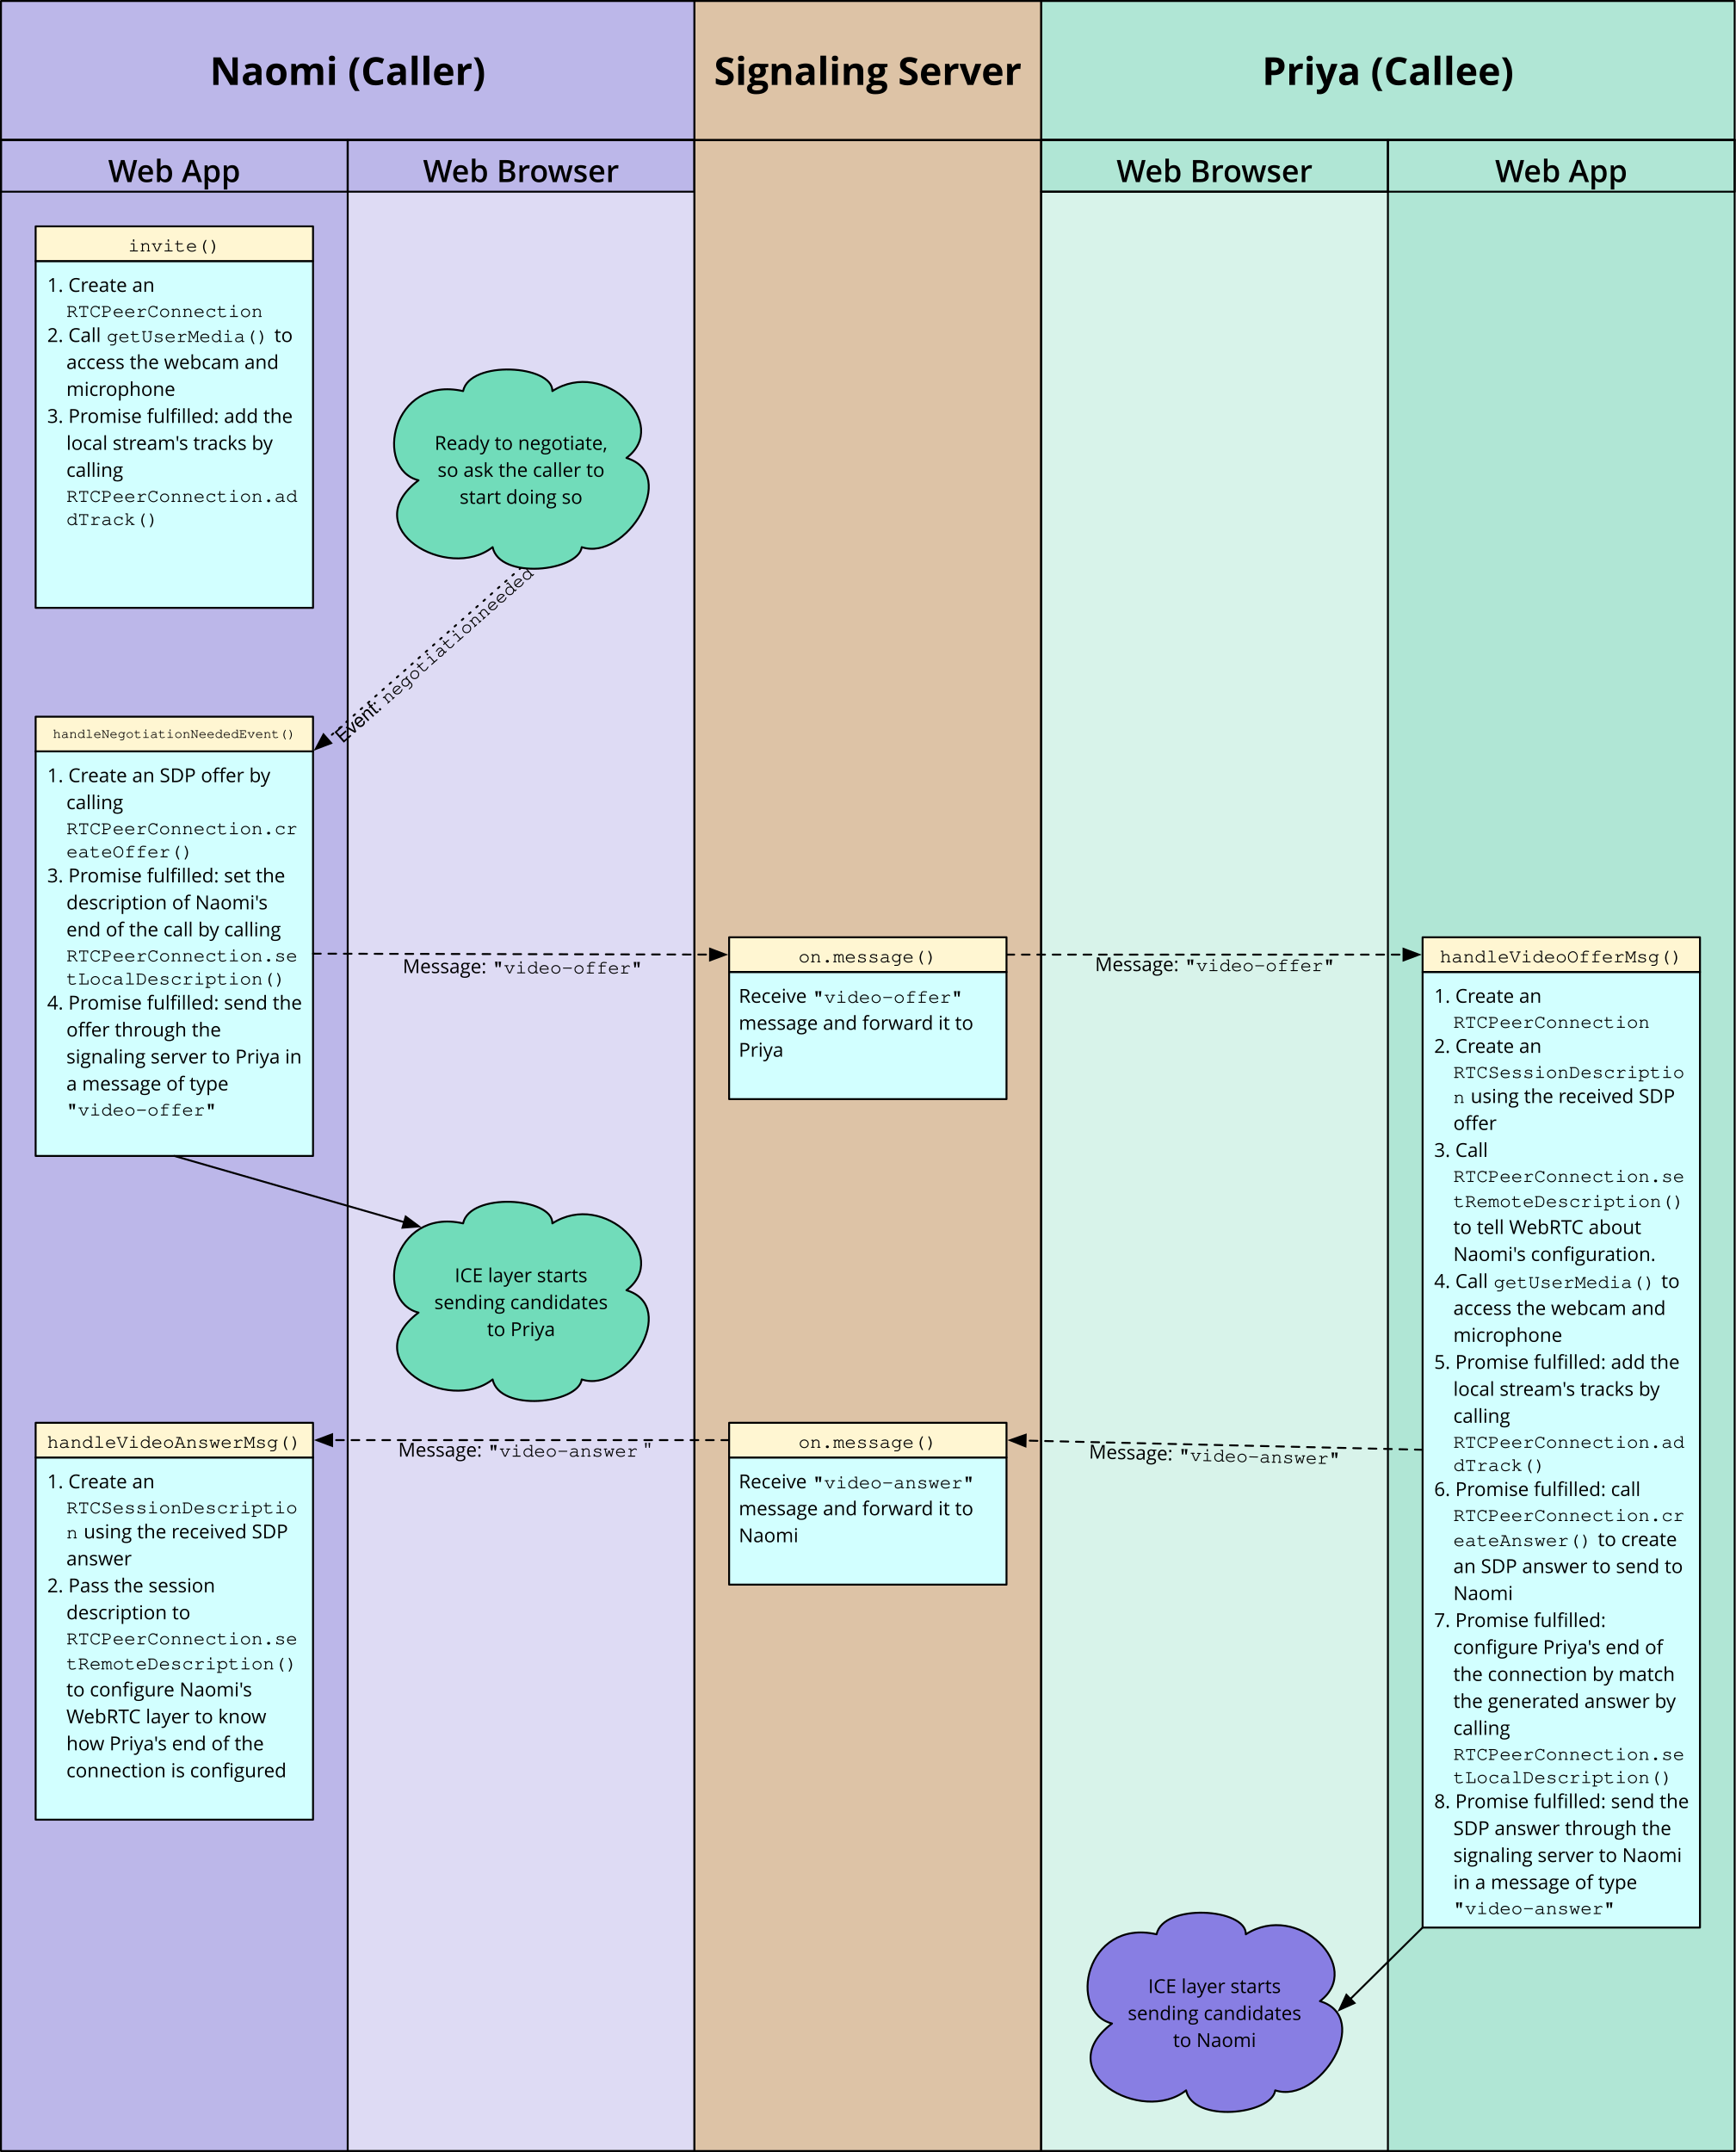
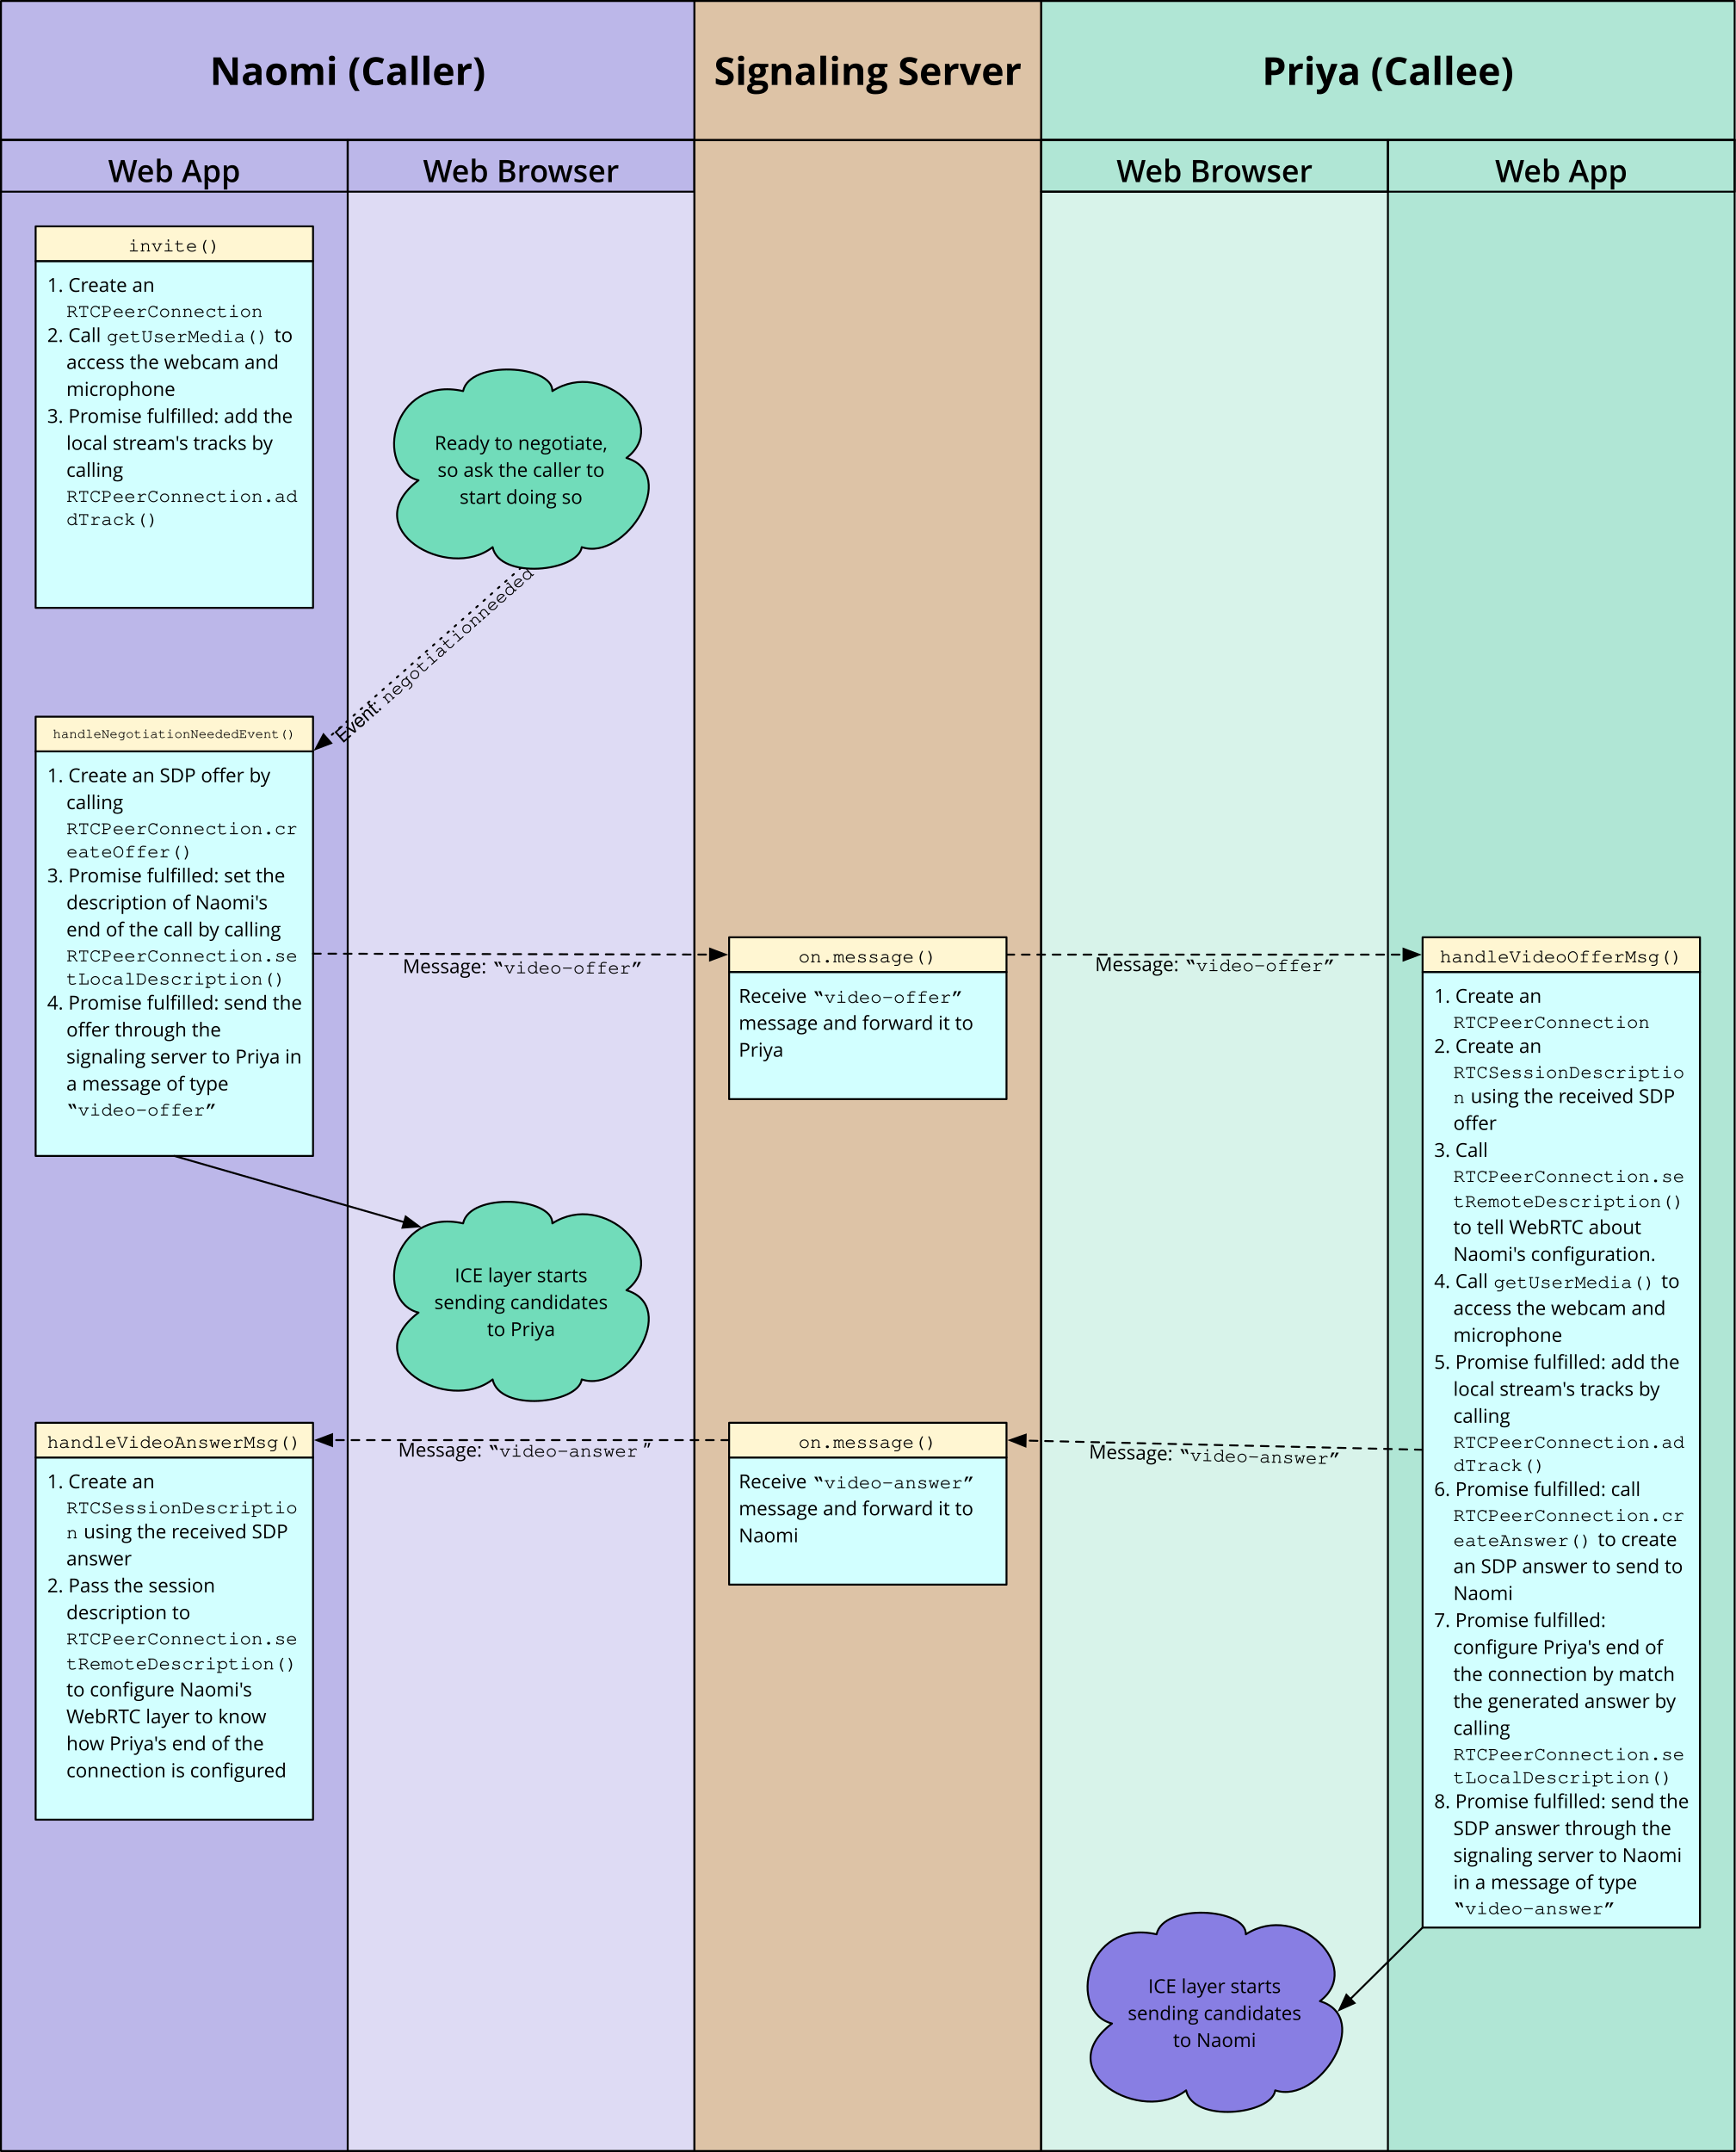
<svg xmlns="http://www.w3.org/2000/svg" viewBox="17.5 8.5 901 1117" width="901" height="1117">
  <defs>
    <marker orient="auto" overflow="visible" markerUnits="strokeWidth" id="a" stroke-linejoin="miter" stroke-miterlimit="10" viewBox="-1 -4 10 8" markerWidth="10" markerHeight="8" color="#000">
      <path d="M8 0L0-3v6z" fill="currentColor" stroke="currentColor" />
    </marker>
  </defs>
  <g fill="none">
    <path fill="#887ee3" fill-opacity=".5" d="M18 81.165h360V1125H18z" />
    <path stroke="#000" stroke-linecap="round" stroke-linejoin="round" d="M18 81.165h360V1125H18z" />
    <path fill="#71dcba" fill-opacity=".5" d="M558 81.165h360V1125H558z" />
    <path stroke="#000" stroke-linecap="round" stroke-linejoin="round" d="M558 81.165h360V1125H558z" />
    <path fill="#cb965c" fill-opacity=".5" d="M378 81.165h180V1125H378z" />
    <path stroke="#000" stroke-linecap="round" stroke-linejoin="round" d="M378 81.165h180V1125H378z" />
    <path fill="#71dcba" fill-opacity=".5" d="M558 9h360v72.165H558z" />
    <path stroke="#000" stroke-linecap="round" stroke-linejoin="round" d="M558 9h360v72.165H558z" />
    <text transform="translate(563 31.583)" fill="#000">
      <tspan font-family="Open Sans" font-size="20" font-weight="700" x="109.692" y="21">Priya (Callee)</tspan>
    </text>
    <path fill="#cb965c" fill-opacity=".5" d="M378 9h180v72.165H378z" />
    <path stroke="#000" stroke-linecap="round" stroke-linejoin="round" d="M378 9h180v72.165H378z" />
    <text transform="translate(383 31.583)" fill="#000">
      <tspan font-family="Open Sans" font-size="20" font-weight="700" x="5.161" y="21">Signaling Server</tspan>
    </text>
    <path fill="#887ee3" fill-opacity=".5" d="M18 9h360v72.165H18z" />
    <path stroke="#000" stroke-linecap="round" stroke-linejoin="round" d="M18 9h360v72.165H18z" />
    <text transform="translate(23 31.583)" fill="#000">
      <tspan font-family="Open Sans" font-size="20" font-weight="700" x="103.428" y="21">Naomi (Caller)</tspan>
    </text>
    <path fill="#fff" fill-opacity=".503" d="M558 108h180v1017H558z" />
    <path stroke="#000" stroke-linecap="round" stroke-linejoin="round" d="M558 108h180v1017H558zM18 81h180v27H18z" />
    <text transform="translate(23 86)" fill="#000">
      <tspan font-family="Open Sans" font-size="16" font-weight="600" x="50.664" y="17">Web App</tspan>
    </text>
    <path stroke="#000" stroke-linecap="round" stroke-linejoin="round" d="M558 81h180v27H558z" />
    <text transform="translate(563 86)" fill="#000">
      <tspan font-family="Open Sans" font-size="16" font-weight="600" x="34.137" y="17">Web Browser</tspan>
    </text>
    <path stroke="#000" stroke-linecap="round" stroke-linejoin="round" d="M738 81h180v27H738z" />
    <text transform="translate(743 86)" fill="#000">
      <tspan font-family="Open Sans" font-size="16" font-weight="600" x="50.664" y="17">Web App</tspan>
    </text>
    <path fill="#d2ffff" d="M36 144h144v180H36z" />
    <path stroke="#000" stroke-linecap="round" stroke-linejoin="round" d="M36 144h144v180H36z" />
    <text transform="translate(41 149)" fill="#000">
      <tspan font-family="Open Sans" font-size="10" font-weight="400" x="1" y="11">1. Create an </tspan>
      <tspan font-family="Courier" font-size="10" font-weight="400" x="10.95" y="24">RTCPeerConnection</tspan>
      <tspan font-family="Open Sans" font-size="10" font-weight="400" x="1" y="37">2. Call </tspan>
      <tspan font-family="Courier" font-size="10" font-weight="400" y="37">getUserMedia()</tspan>
      <tspan font-family="Open Sans" font-size="10" font-weight="400" y="37"> to </tspan>
      <tspan font-family="Open Sans" font-size="10" font-weight="400" x="10.95" y="51">access the webcam and </tspan>
      <tspan font-family="Open Sans" font-size="10" font-weight="400" x="10.95" y="65">microphone</tspan>
      <tspan font-family="Open Sans" font-size="10" font-weight="400" x="1" y="79">3. Promise fulfilled: add the </tspan>
      <tspan font-family="Open Sans" font-size="10" font-weight="400" x="10.95" y="93">local stream's tracks by </tspan>
      <tspan font-family="Open Sans" font-size="10" font-weight="400" x="10.95" y="107">calling </tspan>
      <tspan font-family="Courier" font-size="10" font-weight="400" x="10.95" y="120">RTCPeerConnection.ad</tspan>
      <tspan font-family="Courier" font-size="10" font-weight="400" x="10.95" y="132">dTrack()</tspan>
    </text>
    <path fill="#fff6d2" d="M36 126h144v18H36z" />
    <path stroke="#000" stroke-linecap="round" stroke-linejoin="round" d="M36 126h144v18H36z" />
    <text transform="translate(41 129)" fill="#000">
      <tspan font-family="Courier" font-size="10" font-weight="400" x="42.996" y="10">invite()</tspan>
    </text>
    <path fill="#fff" fill-opacity=".503" d="M198 108h180v1017H198z" />
    <path stroke="#000" stroke-linecap="round" stroke-linejoin="round" d="M198 108h180v1017H198zm0-27h180v27H198z" />
    <text transform="translate(203 86)" fill="#000">
      <tspan font-family="Open Sans" font-size="16" font-weight="600" x="34.137" y="17">Web Browser</tspan>
    </text>
    <path fill="#d2ffff" d="M36 398.5h144v210H36z" />
    <path stroke="#000" stroke-linecap="round" stroke-linejoin="round" d="M36 398.5h144v210H36z" />
    <text transform="translate(41 403.5)" fill="#000">
      <tspan font-family="Open Sans" font-size="10" font-weight="400" x="1" y="11">1. Create an SDP offer by </tspan>
      <tspan font-family="Open Sans" font-size="10" font-weight="400" x="10.95" y="25">calling </tspan>
      <tspan font-family="Courier" font-size="10" font-weight="400" x="10.95" y="38">RTCPeerConnection.cr</tspan>
      <tspan font-family="Courier" font-size="10" font-weight="400" x="10.95" y="50">eateOffer()</tspan>
      <tspan font-family="Open Sans" font-size="10" font-weight="400" x="1" y="63">3. Promise fulfilled: set the </tspan>
      <tspan font-family="Open Sans" font-size="10" font-weight="400" x="10.95" y="77">description of Naomi's </tspan>
      <tspan font-family="Open Sans" font-size="10" font-weight="400" x="10.95" y="91">end of the call by calling </tspan>
      <tspan font-family="Courier" font-size="10" font-weight="400" x="10.95" y="104">RTCPeerConnection.se</tspan>
      <tspan font-family="Courier" font-size="10" font-weight="400" x="10.95" y="116">tLocalDescription()</tspan>
      <tspan font-family="Open Sans" font-size="10" font-weight="400" x="1" y="129">4. Promise fulfilled: send the </tspan>
      <tspan font-family="Open Sans" font-size="10" font-weight="400" x="10.95" y="143">offer through the </tspan>
      <tspan font-family="Open Sans" font-size="10" font-weight="400" x="10.95" y="157">signaling server to Priya in </tspan>
      <tspan font-family="Open Sans" font-size="10" font-weight="400" x="10.95" y="171">a message of type </tspan>
-       <tspan font-family="Courier" font-size="10" font-weight="400" x="10.95" y="184">"video-offer"</tspan>
+       <tspan font-family="Courier" font-size="10" font-weight="400" x="10.95" y="184">“video-offer”</tspan>
    </text>
    <path fill="#fff6d2" d="M36 380.5h144v18H36z" />
    <path stroke="#000" stroke-linecap="round" stroke-linejoin="round" d="M36 380.5h144v18H36z" />
    <text transform="translate(41 385.5)" fill="#000">
      <tspan font-family="Courier" font-size="7" font-weight="400" x="3.99" y="6">handleNegotiationNeededEvent()</tspan>
    </text>
    <path marker-end="url(#a)" stroke="#000" stroke-linecap="round" stroke-linejoin="round" stroke-dasharray="4.0,4.0" d="M180 503.5l206.1.477" />
    <text transform="rotate(.133 -216390.778 97669.229)" fill="#000">
      <tspan font-family="Open Sans" font-size="10" font-weight="400" x=".449" y="11">Message: </tspan>
-       <tspan font-family="Courier" font-size="10" font-weight="400" y="11">"video-offer"</tspan>
+       <tspan font-family="Courier" font-size="10" font-weight="400" y="11">“video-offer”</tspan>
    </text>
    <path d="M234.773 689.8c-23.273-5.8-13.992-54.632 23.134-46.3 3.444-16.242 46.617-13.606 46.335 0 27.07-17.402 61.665 17.297 38.46 34.7 27.845 8.436-.35 53.893-23.202 46.3-1.829 12.657-42.68 17.086-46.266 0-23.132 18.247-71.366-9.809-38.46-34.7z" fill="#71dcba" />
    <path d="M234.773 689.8c-23.273-5.8-13.992-54.632 23.134-46.3 3.444-16.242 46.617-13.606 46.335 0 27.07-17.402 61.665 17.297 38.46 34.7 27.845 8.436-.35 53.893-23.202 46.3-1.829 12.657-42.68 17.086-46.266 0-23.132 18.247-71.366-9.809-38.46-34.7z" stroke="#000" stroke-linecap="round" stroke-linejoin="round" />
    <text transform="translate(242.6 663)" fill="#000">
      <tspan font-family="Open Sans" font-size="10" font-weight="400" x="10.94" y="11">ICE layer starts </tspan>
      <tspan font-family="Open Sans" font-size="10" font-weight="400" x=".346" y="25">sending candidates </tspan>
      <tspan font-family="Open Sans" font-size="10" font-weight="400" x="27.7" y="39">to Priya</tspan>
    </text>
    <path marker-end="url(#a)" stroke="#000" stroke-linecap="round" stroke-linejoin="round" d="M108 608.5l119.276 34.352" />
    <path fill="#d2ffff" d="M756 513h144v496H756z" />
    <path stroke="#000" stroke-linecap="round" stroke-linejoin="round" d="M756 513h144v496H756z" />
    <text transform="translate(761 518)" fill="#000">
      <tspan font-family="Open Sans" font-size="10" font-weight="400" x="1" y="11">1. Create an </tspan>
      <tspan font-family="Courier" font-size="10" font-weight="400" x="10.95" y="24">RTCPeerConnection</tspan>
      <tspan font-family="Open Sans" font-size="10" font-weight="400" x="1" y="37">2. Create an </tspan>
      <tspan font-family="Courier" font-size="10" font-weight="400" x="10.95" y="50">RTCSessionDescriptio</tspan>
      <tspan font-family="Courier" font-size="10" font-weight="400" x="10.95" y="63">n</tspan>
      <tspan font-family="Open Sans" font-size="10" font-weight="400" y="63"> using the received SDP </tspan>
      <tspan font-family="Open Sans" font-size="10" font-weight="400" x="10.95" y="77">offer</tspan>
      <tspan font-family="Open Sans" font-size="10" font-weight="400" x="1" y="91">3. Call </tspan>
      <tspan font-family="Courier" font-size="10" font-weight="400" x="10.95" y="104">RTCPeerConnection.se</tspan>
      <tspan font-family="Courier" font-size="10" font-weight="400" x="10.95" y="117">tRemoteDescription()</tspan>
      <tspan font-family="Open Sans" font-size="10" font-weight="400" y="117"> </tspan>
      <tspan font-family="Open Sans" font-size="10" font-weight="400" x="10.95" y="131">to tell WebRTC about </tspan>
      <tspan font-family="Open Sans" font-size="10" font-weight="400" x="10.95" y="145">Naomi's configuration.</tspan>
      <tspan font-family="Open Sans" font-size="10" font-weight="400" x="1" y="159">4. Call </tspan>
      <tspan font-family="Courier" font-size="10" font-weight="400" y="159">getUserMedia()</tspan>
      <tspan font-family="Open Sans" font-size="10" font-weight="400" y="159"> to </tspan>
      <tspan font-family="Open Sans" font-size="10" font-weight="400" x="10.95" y="173">access the webcam and </tspan>
      <tspan font-family="Open Sans" font-size="10" font-weight="400" x="10.95" y="187">microphone</tspan>
      <tspan font-family="Open Sans" font-size="10" font-weight="400" x="1" y="201">5. Promise fulfilled: add the </tspan>
      <tspan font-family="Open Sans" font-size="10" font-weight="400" x="10.95" y="215">local stream's tracks by </tspan>
      <tspan font-family="Open Sans" font-size="10" font-weight="400" x="10.95" y="229">calling </tspan>
      <tspan font-family="Courier" font-size="10" font-weight="400" x="10.95" y="242">RTCPeerConnection.ad</tspan>
      <tspan font-family="Courier" font-size="10" font-weight="400" x="10.95" y="254">dTrack()</tspan>
      <tspan font-family="Open Sans" font-size="10" font-weight="400" x="1" y="267">6. Promise fulfilled: call </tspan>
      <tspan font-family="Courier" font-size="10" font-weight="400" x="10.95" y="280">RTCPeerConnection.cr</tspan>
      <tspan font-family="Courier" font-size="10" font-weight="400" x="10.95" y="293">eateAnswer()</tspan>
      <tspan font-family="Open Sans" font-size="10" font-weight="400" y="293"> to create </tspan>
      <tspan font-family="Open Sans" font-size="10" font-weight="400" x="10.95" y="307">an SDP answer to send to </tspan>
      <tspan font-family="Open Sans" font-size="10" font-weight="400" x="10.95" y="321">Naomi</tspan>
      <tspan font-family="Open Sans" font-size="10" font-weight="400" x="1" y="335">7. Promise fulfilled: </tspan>
      <tspan font-family="Open Sans" font-size="10" font-weight="400" x="10.95" y="349">configure Priya's end of </tspan>
      <tspan font-family="Open Sans" font-size="10" font-weight="400" x="10.95" y="363">the connection by match </tspan>
      <tspan font-family="Open Sans" font-size="10" font-weight="400" x="10.95" y="377">the generated answer by </tspan>
      <tspan font-family="Open Sans" font-size="10" font-weight="400" x="10.95" y="391">calling </tspan>
      <tspan font-family="Courier" font-size="10" font-weight="400" x="10.95" y="404">RTCPeerConnection.se</tspan>
      <tspan font-family="Courier" font-size="10" font-weight="400" x="10.95" y="416">tLocalDescription()</tspan>
      <tspan font-family="Open Sans" font-size="10" font-weight="400" x="1" y="429">8. Promise fulfilled: send the </tspan>
      <tspan font-family="Open Sans" font-size="10" font-weight="400" x="10.95" y="443">SDP answer through the </tspan>
      <tspan font-family="Open Sans" font-size="10" font-weight="400" x="10.95" y="457">signaling server to Naomi </tspan>
      <tspan font-family="Open Sans" font-size="10" font-weight="400" x="10.95" y="471">in a message of type </tspan>
-       <tspan font-family="Courier" font-size="10" font-weight="400" x="10.95" y="484">"video-answer"</tspan>
+       <tspan font-family="Courier" font-size="10" font-weight="400" x="10.95" y="484">“video-answer”</tspan>
    </text>
    <path fill="#fff6d2" d="M756 495h144v18H756z" />
    <path stroke="#000" stroke-linecap="round" stroke-linejoin="round" d="M756 495h144v18H756z" />
    <text transform="translate(761 498)" fill="#000">
      <tspan font-family="Courier" font-size="10" font-weight="400" x="3.99" y="10">handleVideoOfferMsg()</tspan>
    </text>
    <path marker-end="url(#a)" stroke="#000" stroke-linecap="round" stroke-linejoin="round" stroke-dasharray="4.0,4.0" d="M540 504h206.1" />
    <text transform="translate(585.5 501.56)" fill="#000">
      <tspan font-family="Open Sans" font-size="10" font-weight="400" x=".449" y="11">Message: </tspan>
-       <tspan font-family="Courier" font-size="10" font-weight="400" y="11">"video-offer"</tspan>
+       <tspan font-family="Courier" font-size="10" font-weight="400" y="11">“video-offer”</tspan>
    </text>
    <path marker-end="url(#a)" stroke="#000" stroke-linecap="round" stroke-linejoin="round" stroke-dasharray="4.0,4.0" d="M756 761l-206.103-4.771" />
    <text transform="rotate(1.326 -32309.396 25547.84)" fill="#000">
      <tspan font-family="Open Sans" font-size="10" font-weight="400" x=".449" y="11">Message: </tspan>
-       <tspan font-family="Courier" font-size="10" font-weight="400" y="11">"video-answer"</tspan>
+       <tspan font-family="Courier" font-size="10" font-weight="400" y="11">“video-answer”</tspan>
    </text>
    <path d="M594.773 1058.8c-23.273-5.8-13.992-54.632 23.134-46.3 3.444-16.242 46.617-13.606 46.335 0 27.07-17.402 61.665 17.297 38.46 34.7 27.845 8.436-.35 53.893-23.202 46.3-1.829 12.657-42.68 17.086-46.266 0-23.132 18.247-71.366-9.809-38.46-34.7z" fill="#887ee3" />
    <path d="M594.773 1058.8c-23.273-5.8-13.992-54.632 23.134-46.3 3.444-16.242 46.617-13.606 46.335 0 27.07-17.402 61.665 17.297 38.46 34.7 27.845 8.436-.35 53.893-23.202 46.3-1.829 12.657-42.68 17.086-46.266 0-23.132 18.247-71.366-9.809-38.46-34.7z" stroke="#000" stroke-linecap="round" stroke-linejoin="round" />
    <text transform="translate(602.6 1032)" fill="#000">
      <tspan font-family="Open Sans" font-size="10" font-weight="400" x="10.94" y="11">ICE layer starts </tspan>
      <tspan font-family="Open Sans" font-size="10" font-weight="400" x=".346" y="25">sending candidates </tspan>
      <tspan font-family="Open Sans" font-size="10" font-weight="400" x="23.83" y="39">to Naomi</tspan>
    </text>
    <path marker-end="url(#a)" stroke="#000" stroke-linecap="round" stroke-linejoin="round" d="M756 1009l-37.442 37.038" />
    <path fill="#d2ffff" d="M36 765h144v188H36z" />
    <path stroke="#000" stroke-linecap="round" stroke-linejoin="round" d="M36 765h144v188H36z" />
    <text transform="translate(41 770)" fill="#000">
      <tspan font-family="Open Sans" font-size="10" font-weight="400" x="1" y="11">1. Create an </tspan>
      <tspan font-family="Courier" font-size="10" font-weight="400" x="10.95" y="24">RTCSessionDescriptio</tspan>
      <tspan font-family="Courier" font-size="10" font-weight="400" x="10.95" y="37">n</tspan>
      <tspan font-family="Open Sans" font-size="10" font-weight="400" y="37"> using the received SDP </tspan>
      <tspan font-family="Open Sans" font-size="10" font-weight="400" x="10.95" y="51">answer</tspan>
      <tspan font-family="Open Sans" font-size="10" font-weight="400" x="1" y="65">2. Pass the session </tspan>
      <tspan font-family="Open Sans" font-size="10" font-weight="400" x="10.95" y="79">description to </tspan>
      <tspan font-family="Courier" font-size="10" font-weight="400" x="10.95" y="92">RTCPeerConnection.se</tspan>
      <tspan font-family="Courier" font-size="10" font-weight="400" x="10.95" y="105">tRemoteDescription()</tspan>
      <tspan font-family="Open Sans" font-size="10" font-weight="400" y="105"> </tspan>
      <tspan font-family="Open Sans" font-size="10" font-weight="400" x="10.95" y="119">to configure Naomi's </tspan>
      <tspan font-family="Open Sans" font-size="10" font-weight="400" x="10.95" y="133">WebRTC layer to know </tspan>
      <tspan font-family="Open Sans" font-size="10" font-weight="400" x="10.95" y="147">how Priya's end of the </tspan>
      <tspan font-family="Open Sans" font-size="10" font-weight="400" x="10.95" y="161">connection is configured</tspan>
    </text>
    <path fill="#fff6d2" d="M36 747h144v18H36z" />
    <path stroke="#000" stroke-linecap="round" stroke-linejoin="round" d="M36 747h144v18H36z" />
    <text transform="translate(41 750)" fill="#000">
      <tspan font-family="Courier" font-size="10" font-weight="400" x=".989" y="10">handleVideoAnswerMsg()</tspan>
    </text>
    <path marker-end="url(#a)" stroke="#000" stroke-linecap="round" stroke-linejoin="round" stroke-dasharray="4.0,4.0" d="M396 756H189.9" />
    <text transform="translate(224 753.56)" fill="#000">
      <tspan font-family="Open Sans" font-size="10" font-weight="400" x=".199" y="11">Message: </tspan>
-       <tspan font-family="Courier" font-size="10" font-weight="400" y="11">"video-answer</tspan>
-       <tspan font-family="Open Sans" font-size="10" font-weight="400" y="11">"</tspan>
+       <tspan font-family="Courier" font-size="10" font-weight="400" y="11">“video-answer</tspan>
+       <tspan font-family="Open Sans" font-size="10" font-weight="400" y="11">”</tspan>
    </text>
    <path fill="#d2ffff" d="M396 513h144v66H396z" />
    <path stroke="#000" stroke-linecap="round" stroke-linejoin="round" d="M396 513h144v66H396z" />
    <text transform="translate(401 518)" fill="#000">
      <tspan font-family="Open Sans" font-size="10" font-weight="400" x="0" y="11">Receive</tspan>
-       <tspan font-family="Courier" font-size="10" font-weight="400" y="11"> "video-offer" </tspan>
+       <tspan font-family="Courier" font-size="10" font-weight="400" y="11"> “video-offer” </tspan>
      <tspan font-family="Open Sans" font-size="10" font-weight="400" x="0" y="25">message and forward it to </tspan>
      <tspan font-family="Open Sans" font-size="10" font-weight="400" x="0" y="39">Priya</tspan>
    </text>
    <path fill="#fff6d2" d="M396 495h144v18H396z" />
    <path stroke="#000" stroke-linecap="round" stroke-linejoin="round" d="M396 495h144v18H396z" />
    <text transform="translate(401 498)" fill="#000">
      <tspan font-family="Courier" font-size="10" font-weight="400" x="30.994" y="10">on.message()</tspan>
    </text>
    <path fill="#d2ffff" d="M396 765h144v66H396z" />
    <path stroke="#000" stroke-linecap="round" stroke-linejoin="round" d="M396 765h144v66H396z" />
    <text transform="translate(401 770)" fill="#000">
      <tspan font-family="Open Sans" font-size="10" font-weight="400" x="0" y="11">Receive </tspan>
-       <tspan font-family="Courier" font-size="10" font-weight="400" y="11">"video-answer"</tspan>
+       <tspan font-family="Courier" font-size="10" font-weight="400" y="11">“video-answer”</tspan>
      <tspan font-family="Open Sans" font-size="10" font-weight="400" y="11"> </tspan>
      <tspan font-family="Open Sans" font-size="10" font-weight="400" x="0" y="25">message and forward it to </tspan>
      <tspan font-family="Open Sans" font-size="10" font-weight="400" x="0" y="39">Naomi</tspan>
    </text>
    <path fill="#fff6d2" d="M396 747h144v18H396z" />
    <path stroke="#000" stroke-linecap="round" stroke-linejoin="round" d="M396 747h144v18H396z" />
    <text transform="translate(401 750)" fill="#000">
      <tspan font-family="Courier" font-size="10" font-weight="400" x="30.994" y="10">on.message()</tspan>
    </text>
    <path marker-end="url(#a)" stroke="#000" stroke-linecap="round" stroke-linejoin="round" stroke-dasharray="1.0,4.0" d="M288 303.202L187.423 391.95" />
    <text transform="rotate(-41.425 606.24 -55.815)" fill="#000">
      <tspan font-family="Helvetica Neue" font-size="10" font-weight="400" x=".117" y="10">Event: </tspan>
      <tspan font-family="Courier" font-size="10" font-weight="400" y="10">negotiationneeded</tspan>
    </text>
    <path d="M234.773 257.8c-23.273-5.8-13.992-54.632 23.134-46.3 3.444-16.242 46.617-13.606 46.335 0 27.07-17.402 61.665 17.297 38.46 34.7 27.845 8.436-.35 53.893-23.202 46.3-1.829 12.657-42.68 17.086-46.266 0-23.132 18.247-71.366-9.809-38.46-34.7z" fill="#71dcba" />
    <path d="M234.773 257.8c-23.273-5.8-13.992-54.632 23.134-46.3 3.444-16.242 46.617-13.606 46.335 0 27.07-17.402 61.665 17.297 38.46 34.7 27.845 8.436-.35 53.893-23.202 46.3-1.829 12.657-42.68 17.086-46.266 0-23.132 18.247-71.366-9.809-38.46-34.7z" stroke="#000" stroke-linecap="round" stroke-linejoin="round" />
    <text transform="translate(242.6 231)" fill="#000">
      <tspan font-family="Open Sans" font-size="10" font-weight="400" x=".517" y="11">Ready to negotiate, </tspan>
      <tspan font-family="Open Sans" font-size="10" font-weight="400" x="2.048" y="25">so ask the caller to </tspan>
      <tspan font-family="Open Sans" font-size="10" font-weight="400" x="13.503" y="39">start doing so</tspan>
    </text>
  </g>
</svg>
